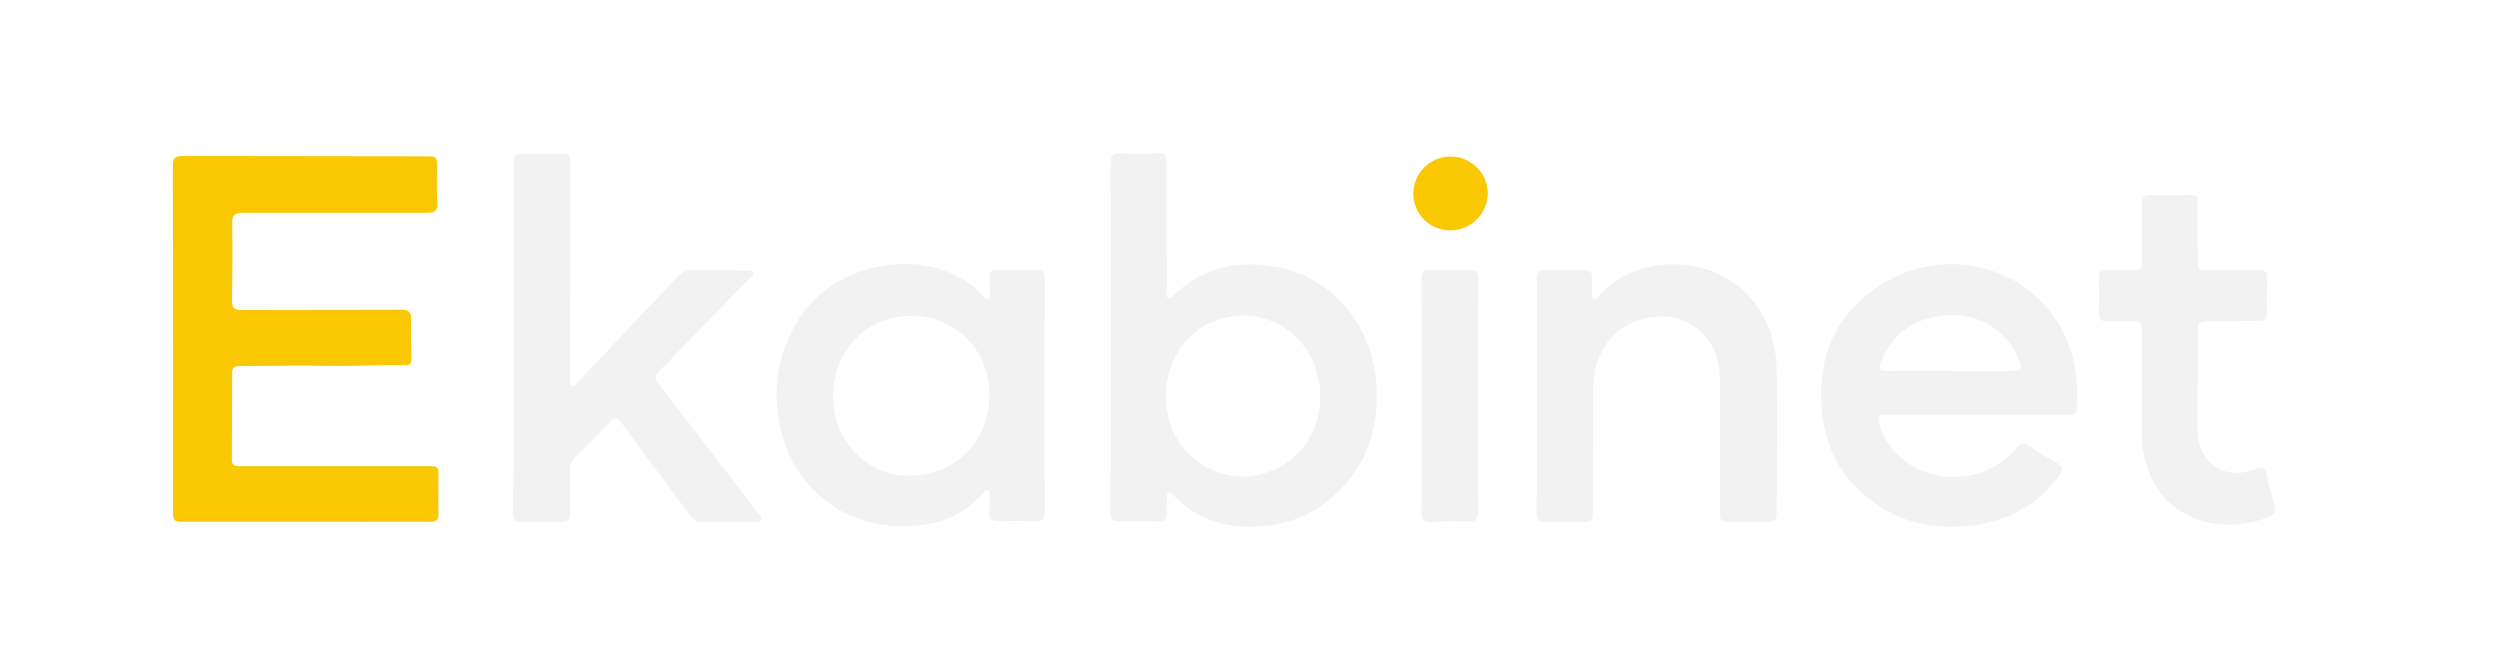
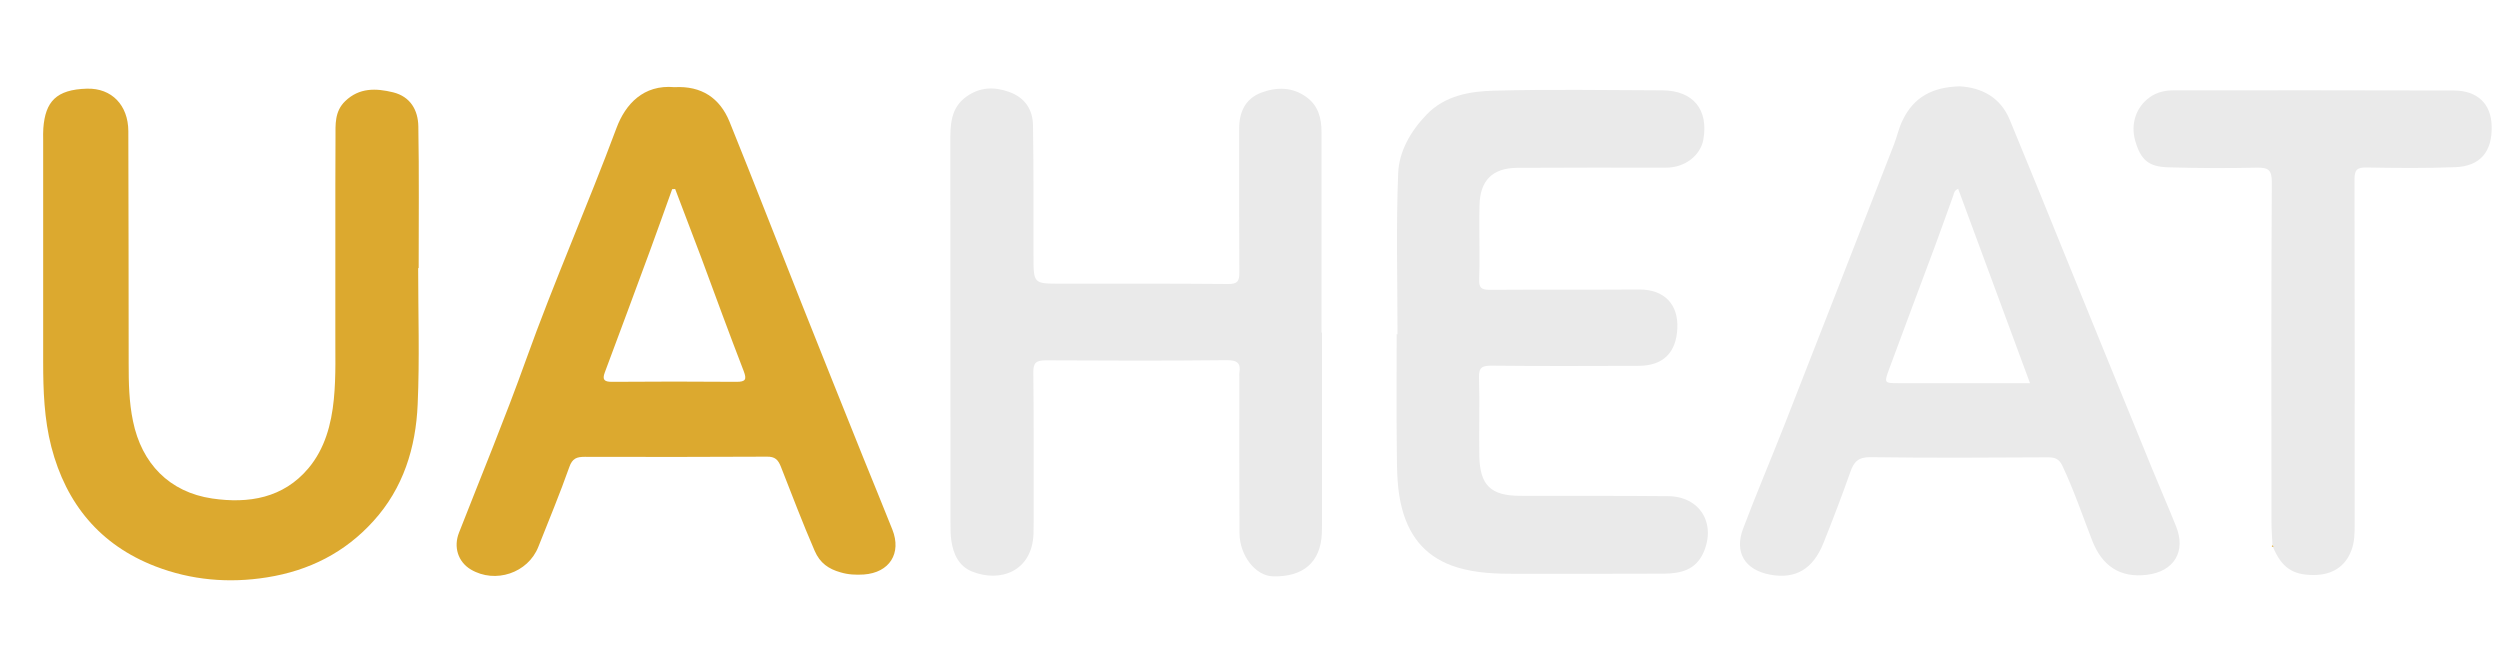
<svg xmlns="http://www.w3.org/2000/svg" version="1.1" id="Шар_1" x="0px" y="0px" viewBox="0 0 1500 400" style="enable-background:new 0 0 1500 400;" xml:space="preserve">
  <style type="text/css">
- 	.st0{fill:#FAC703;}
- 	.st1{fill:#F2F2F2;}
+ 	.st0{fill:#EAEAEA;}
+ 	.st1{fill:#DCA92F;}
</style>
-   <path class="st0" d="M103.8,203.3c0-34.6,0-69.3-0.1-103.9c0-3.9,0.9-5.8,5.2-5.8c48.8,0.1,97.6,0.1,146.4,0.2c6.9,0,6.9,0.1,6.9,7  c0,7-0.3,14,0.2,21c0.3,4.9-1.8,5.9-6.1,5.9c-36.8-0.1-73.6,0.1-110.5,0c-5,0-6.6,1.3-6.5,6.4c0.3,15.5,0.1,31-0.1,46.5  c-0.1,4.2,1.5,5.4,5.6,5.4c31.8-0.1,63.6,0,95.5-0.2c4.7,0,6.6,1.2,6.4,6.1c-0.3,7.6,0.1,15.3,0.2,23c0.1,2.9-0.9,4.4-4,4.3  c-15.8-0.5-31.6,0.7-47.5,0.3c-17.5-0.4-35,0.1-52.5,0.2c-2.6,0-3.6,1.3-3.6,3.7c-0.1,17.5-0.1,35-0.2,52.5c0,3.6,2.1,3.8,4.9,3.8  c37.5,0,75,0,112.5,0c6.6,0,6.7,0.1,6.6,6.7c-0.1,7.2-0.2,14.3,0,21.5c0.1,3.6-0.9,5.2-4.7,5.2c-50-0.1-100-0.1-149.9,0  c-3.8,0-4.8-1.5-4.7-5.1c0.1-34.8,0.1-69.6,0.1-104.4C104,203.3,103.9,203.3,103.8,203.3z" />
-   <path class="st1" d="M666.5,202.6c0-34.8,0.1-69.6-0.1-104.4c0-5,1.6-6.4,6.3-6.2c7.5,0.3,15,0.2,22.5-0.1c3.8-0.1,4.8,1.3,4.8,5  c-0.1,25.8,0,51.6,0.1,77.4c0,1.6-1,3.7,0.9,4.5s2.7-1.4,3.9-2.4c18.1-16.9,39.4-20.7,63.1-15.8c31.7,6.6,54.5,34.7,57.5,66.8  c2.9,31.9-7,57.9-33.7,76.7c-21.3,15-63.9,19.2-87.4-6.6c-0.9-1-1.8-2.4-3.3-1.8s-0.9,2.3-1,3.6c-0.1,2.5-0.2,5,0,7.5  c0.5,4.5-1.1,6.3-5.8,6.1c-7.8-0.3-15.7-0.1-23.5-0.1c-3.1,0-4.4-1.1-4.4-4.4c0.1-35.3,0.1-70.6,0.1-105.9  C666.4,202.6,666.5,202.6,666.5,202.6z M699.5,237c0.2,3,0.3,6,0.7,9c3.3,26.8,30.8,45.4,56.8,38.4c38.4-10.4,43.9-55.6,23.5-79.1  c-13.1-15.1-33.2-19.8-51.8-12.7C711.3,199.1,699.6,217,699.5,237z" />
-   <path class="st1" d="M308.3,202.4c0-35,0.1-69.9-0.1-104.9c0-3.8,1-5.5,5-5.4c8.2,0.1,16.3,0.1,24.5,0c3.5-0.1,4.6,1.4,4.6,4.8  c-0.1,43.5-0.1,86.9-0.1,130.4c0,1.4-0.9,3.3,0.9,4c1.7,0.7,2.6-1,3.6-2.1c19.7-20.8,39.5-41.5,59.1-62.4c3.2-3.4,6.5-5.1,11.3-4.9  c10.5,0.4,21,0.3,31.5,0.5c1.3,0,2.9-0.6,3.4,1.1c0.5,1.3-0.9,2-1.7,2.8c-18.3,18.9-36.6,37.8-55,56.6c-2.5,2.6-2.6,4.2-0.4,7.1  c20.3,26.2,40.5,52.5,60.6,78.8c0.7,0.9,1.8,1.7,1.2,3s-1.9,1.1-3.1,1.1c-11,0-22,0-33,0.2c-2.9,0-4.6-1.2-6.2-3.4  c-13.8-18.6-27.7-37.1-41.4-55.8c-2.6-3.5-4.2-3.7-7.2-0.5c-6.6,7-13.5,13.8-20.4,20.6c-2.6,2.5-3.6,5.2-3.5,8.9  c0.3,8.3-0.1,16.7,0.1,25c0.1,3.6-1.1,5.1-4.9,5.1c-8.2-0.1-16.3-0.1-24.5,0.1c-3.7,0.1-4.8-1.4-4.8-5.1  C308.3,272.6,308.3,237.5,308.3,202.4L308.3,202.4z" />
-   <path class="st1" d="M626.8,237.3c0,23.1-0.1,46.3,0.1,69.4c0,4.6-1.6,6.2-6.1,6c-7.3-0.2-14.7-0.1-22,0c-3.8,0.1-5.6-1.3-5.3-5.3  c0.3-3.1,0.2-6.3,0.2-9.5c0-1.3,0.8-2.9-0.8-3.6c-1.5-0.7-2.3,0.8-3.2,1.8c-8.5,9.4-19,15.8-31.5,18.1  c-42.5,7.8-78.1-14.9-88.7-52.8c-6.9-24.7-3.9-48.2,9.8-70c20.4-32.3,69.1-43.1,100.4-22.6c3.9,2.6,7.5,5.6,10.5,9.2  c0.7,0.9,1.5,2,2.9,1.4c1.1-0.5,0.7-1.7,0.7-2.7c0-3.5,0.1-7-0.1-10.5c-0.2-2.9,0.9-4.5,3.9-4.4c8.3,0,16.7,0.1,25,0.1  c4.1,0,4.3,2.6,4.3,5.7C626.8,191,626.8,214.1,626.8,237.3L626.8,237.3z M547.7,189.5c-26.5-0.6-47.1,19.6-47.9,47  c-0.7,26.5,19,48.3,44.3,48.9c27.8,0.7,49-19.5,49.5-47.1C594.2,211,574.6,190.1,547.7,189.5z" />
-   <path class="st1" d="M1186.3,248.9c-18.2,0-36.3,0-54.5,0c-5,0-5.4,0.6-4.1,5.7c4.7,17.8,22.4,30.9,42.9,31.5  c15.8,0.5,28.9-5.4,39.2-17.3c2.6-3,4.6-3.5,7.9-1.1c5.2,3.6,10.6,6.9,16.2,9.9c4,2.1,4.4,4,1.7,7.6c-13,17.7-30.7,27.5-52.1,30.1  c-19.1,2.3-37.4-0.1-54.3-10.6c-22.3-13.8-34.1-33.9-36.2-59.5c-2.6-31.6,8.7-57.6,35.9-74.6c43.2-27.1,102.1-7.3,115.2,45.6  c2.3,9.2,2.3,18.4,2.3,27.8c0,3.7-1.5,4.9-5.1,4.9C1223,248.8,1204.7,248.8,1186.3,248.9C1186.3,248.8,1186.3,248.8,1186.3,248.9z   M1169.6,222.5c0,0.1,0,0.1,0,0.2c11.2,0,22.3,0,33.5,0c11,0,11.4-0.8,6.5-10.6c-7.6-15.3-24.1-24.6-42.6-22.9  c-18.5,1.7-31.8,10.9-38.7,28.5c-1.4,3.5-0.5,4.9,3.4,4.9C1144.3,222.5,1156.9,222.5,1169.6,222.5z" />
-   <path class="st1" d="M922.2,237.7c0-23.5,0.1-47-0.1-70.4c0-3.9,1.2-5.4,5.1-5.3c7.7,0.2,15.3,0.2,23,0c3.6-0.1,5.3,1.1,5,4.9  c-0.2,3,0,6,0.1,9c0,1.2-0.6,2.8,1.2,3.4c1.4,0.5,2-0.8,2.8-1.6c20.1-24.2,62.3-25.1,85.5-4.5c14.6,13,20.8,30.1,21.2,49  c0.6,28.6,0,57.3,0,85.9c0,3.8-1.5,5-5.1,4.9c-8-0.1-16-0.1-24,0.1c-3.6,0.1-5-1.1-5-4.9c0.2-25.8,0.2-51.6,0.2-77.4  c0-11-1.6-21.7-9.8-30.1c-10-10.2-22.4-12.9-35.9-9.5c-14.8,3.6-24.3,13.3-28.6,27.9c-2.8,9.6-1.8,19.5-1.9,29.3  c-0.1,20-0.2,40-0.2,59.9c0,3.4-1.2,4.8-4.6,4.8c-8-0.1-16-0.1-24,0.1c-3.9,0.1-5.1-1.4-5.1-5.3C922.2,284.3,922.1,261,922.2,237.7  C922.1,237.7,922.2,237.7,922.2,237.7z" />
-   <path class="st1" d="M1318.5,228.7c0,9.7-0.1,19.3,0,29c0.2,20.1,16,31,34.8,23.8c4.3-1.7,6-0.9,6.8,3.6c1.3,6.4,2.9,12.6,4.7,18.9  c0.8,2.8,0,4.5-2.5,5.6c-22.6,10.2-54.6,6-69-18.3c-5.6-9.4-8-19.7-8.1-30.5c-0.2-20.6-0.2-41.3,0-61.9c0.1-5.3-1.7-6.7-6.6-6.3  c-4.8,0.4-9.7,0-14.5,0.1c-3.3,0.1-4.9-0.9-4.8-4.6c0.2-7.2,0.2-14.3,0-21.5c-0.1-3.6,1.6-4.6,4.9-4.5c5,0.1,10-0.3,15,0  c4.5,0.3,6.2-1,6.1-5.8c-0.3-11.3,0.1-22.6-0.1-34c-0.1-4.3,1.4-5.5,5.5-5.3c7,0.3,14,0.1,21,0c6.8,0,6.8,0,6.8,6.6  c0,11.3,0.2,22.6,0.1,34c-0.1,3.7,1.4,4.6,4.7,4.6c10.7-0.1,21.3,0.1,32-0.1c3.7-0.1,5.1,1,5,4.8c-0.2,7-0.3,14-0.1,21  c0.1,3.5-1.2,4.7-4.7,4.7c-10.5-0.1-21,0.2-31.5,0.1c-3.8,0-5.4,1.2-5.3,5.2c0.2,10.3,0.1,20.6,0.1,31  C1318.6,228.7,1318.6,228.7,1318.5,228.7z" />
-   <path class="st1" d="M852.9,237.4c0-23.1,0.1-46.3-0.1-69.4c0-4.5,1-6.3,5.9-6c7.5,0.4,15,0.2,22.5,0c4-0.1,5.7,1,5.7,5.3  c-0.1,46.6-0.2,93.3,0,139.9c0,4.5-1.6,5.8-5.8,5.7c-7.3-0.2-14.7-0.2-22,0.1c-4.7,0.2-6.4-1.1-6.3-6.1  C853.1,283.8,852.9,260.6,852.9,237.4C852.8,237.4,852.8,237.4,852.9,237.4z" />
-   <path class="st0" d="M870.4,138.2c-12.5,0.1-22.3-9.5-22.4-21.9c-0.1-12.2,9.9-22.3,22.2-22.4c12.2-0.1,22.4,9.9,22.5,22  C892.6,128.1,882.7,138.1,870.4,138.2z" />
+   <path class="st0" d="M793.2,199.5c0,37.2,0,74.3,0,111.5c0,3.1,0,6.1-0.1,9.2c-0.8,17.1-11.1,26.1-29.4,25.6  c-10.3-0.3-19.9-12.3-20-25.9c-0.2-31.3-0.1-62.5-0.1-93.8c0-0.7-0.1-1.4,0-2.1c1-6-1-7.9-7.5-7.9c-36.2,0.4-72.5,0.3-108.7,0.1  c-6,0-7.5,1.7-7.4,7.5c0.3,28,0.2,56,0.2,83.9c0,4.2,0,8.5-0.1,12.7c-0.8,22.3-19.7,29.5-36.9,22.6c-7.9-3.2-11.2-10.4-12.4-18.5  c-0.5-3.5-0.5-7-0.5-10.6c0-76.2-0.1-152.4-0.1-228.5c0-10.2,0-20.4,9.6-27.3c8.1-5.8,16.7-6.1,25.8-2.8  c9.4,3.4,14.1,10.6,14.2,20.1c0.4,26.1,0.3,52.2,0.3,78.3c0,16.7,0,16.6,16.4,16.6c33.4,0,66.8-0.1,100.2,0.2c5.8,0.1,7-1.7,6.9-7.1  c-0.2-28.7-0.1-57.4-0.1-86.1c0-9.9,3.6-17.9,13.2-21.6c9.4-3.5,19-3.5,27.5,2.9c6.8,5.1,8.7,12.5,8.7,20.5c0,40.2,0,80.4,0,120.6  C793.1,199.5,793.1,199.5,793.2,199.5z" />
+   <path class="st1" d="M404.7,52.3c16.2-0.9,27.2,6.5,33,20.7c14.7,36.3,28.8,72.8,43.3,109.2c12.3,30.9,24.6,61.7,37,92.5  c5.8,14.4,11.7,28.6,17.4,43c5.7,14.3-1.7,25.9-17.1,27c-4.7,0.3-9.4,0.1-14-1.3c-7.1-2-12.3-5.5-15.5-12.9  c-7.2-16.6-13.6-33.5-20.2-50.3c-1.7-4.4-3.6-6.3-8.5-6.2c-36.4,0.2-72.9,0.2-109.3,0.1c-4.7,0-7.4,0.9-9.2,6.1  c-5.7,16.1-12.3,32-18.6,47.9c-6.2,15.7-25.8,22.3-40.5,13.6c-7.7-4.6-10.5-13.5-7.1-22.1c13.5-34.5,27.7-68.8,40.2-103.7  c16.8-46.9,36.9-92.4,54.3-139.1C375.2,62.6,386,50.6,404.7,52.3z M405.1,113.4c-0.6,0-1.2,0.1-1.8,0.1  c-4.4,12.3-8.8,24.6-13.3,36.9c-9,24.4-18,48.7-27.1,73c-1.7,4.5-0.3,5.7,4.3,5.7c24.9-0.2,49.8-0.2,74.7,0c5.6,0,6.2-1.5,4.3-6.5  c-8.7-22.5-17-45.2-25.4-67.9C415.5,140.9,410.3,127.2,405.1,113.4z" />
+   <path class="st1" d="M250.9,160.8c0,27.3,0.9,54.6-0.3,81.8c-1.1,26-8.6,50.3-26.6,70.1c-17.1,18.9-38.6,29.7-63.7,33.7  c-23,3.7-45.6,1.7-67.1-6.6c-33.1-12.8-53.5-37.4-62.4-71.7c-4.3-16.7-4.9-33.8-4.9-50.9c0-44.4,0-88.9,0-133.3c0-2.4-0.1-4.7,0.1-7  c1.2-15.9,7.7-23.2,26.2-23.7c14.9-0.4,24.7,10,24.8,25.4c0.2,46.6,0.1,93.1,0.2,139.7c0,11.5,0.2,22.9,2.6,34.4  c5.2,25.4,21.8,42.6,47.5,46.4c21.9,3.2,42.7-0.2,57.8-18.2c9.8-11.7,13.7-26.2,15.2-41.3c1.4-14.1,0.8-28.2,0.9-42.3  c0.1-38.3-0.1-76.6,0.1-115c0-7.6-0.6-15.4,5.8-21.6c8.5-8.2,18.5-7.8,28.8-5.3c10.4,2.6,14.9,10.7,15.1,20.3  c0.5,28.4,0.2,56.9,0.2,85.3C251.1,160.8,251,160.8,250.9,160.8z" />
+   <path class="st0" d="M1176,51.8c12.7,0.8,24.2,6.3,29.9,20.2c11,26.5,21.7,53,32.5,79.6c17.6,43.2,35.2,86.5,52.9,129.7  c4.7,11.5,9.7,22.9,14.3,34.4c6.2,15.2-1.2,27.3-17.6,29.2c-15.9,1.9-26.7-5.2-32.7-20.6c-5.8-15-11-30.3-17.9-44.9  c-1.9-4-4.3-5-8.6-5c-35.5,0.2-71,0.4-106.5-0.1c-7.3-0.1-10,2.8-12.1,8.9c-5.1,14.4-10.5,28.6-16.2,42.8  c-6.3,15.6-16.8,21.6-31.9,18.8c-15.1-2.8-21.7-13.3-16.2-27.7c7.8-20.7,16.5-41.1,24.6-61.7c22.1-56.3,44-112.7,66-169  c1.8-4.7,2.8-9.7,5.1-14.3C1148.3,58.2,1159.5,52.2,1176,51.8z M1174.9,113.3c-2.4,0.9-2.5,2.7-3,4.2c-3.7,10.1-7.2,20.3-11,30.4  c-9.1,24.5-18.4,49-27.4,73.5c-3.1,8.4-2.9,8.5,5.3,8.5c13.6,0,27.3,0,40.9,0c12.6,0,25.2,0,38.3,0  C1203.5,190.6,1189.2,152,1174.9,113.3z" />
+   <path class="st0" d="M838.5,200.6c0-32.2-0.9-64.4,0.4-96.6c0.5-13.2,7.5-25.3,17-35.2c11.1-11.5,25.9-14,40.5-14.4  c33.6-0.9,67.3-0.3,100.9-0.2c18.7,0.1,27.9,11.6,24.7,29.6c-1.6,8.9-10.4,16.9-22.7,16.8c-29.6,0-59.3-0.1-88.9,0.1  c-15,0.1-22.4,7.6-22.7,22.6c-0.1,4-0.1,8-0.1,12c0,10.8,0.3,21.6-0.1,32.4c-0.2,5,1.4,6.2,6.3,6.2c29.9-0.2,59.7,0,89.6-0.2  c15.4-0.1,23.7,9.1,23,23.4c-0.7,14.4-8.4,22.4-23.3,22.4c-29.4,0.1-58.8,0.2-88.2-0.1c-5.6,0-7.7,1-7.5,7.2  c0.5,15.7-0.1,31.5,0.2,47.2c0.4,17.4,6.9,23.6,24.3,23.7c29.6,0.1,59.3-0.1,88.9,0.2c19.1,0.1,29,16.3,21.3,33.8  c-4.7,10.6-13.8,12.6-23.8,12.7c-29.4,0.1-58.8,0.1-88.2,0.1c-12,0-23.9-0.3-35.6-3.8c-17.8-5.4-28.4-17.2-33.2-35  c-3.1-11.4-3.1-23-3.2-34.5c-0.3-23.5-0.1-47-0.1-70.5C838.2,200.6,838.3,200.6,838.5,200.6z" />
+   <path class="st0" d="M1363.5,327.2c-0.2-4.5-0.6-8.9-0.6-13.4c-0.1-68.2-0.2-136.3,0.2-204.5c0-7.6-2.3-8.8-9.1-8.7  c-17.6,0.4-35.3,0.3-52.9-0.2c-11.9-0.3-16.6-4.4-19.9-15.7c-3-10.3,0.4-20.4,8.6-26.3c4.4-3.2,9.4-4.2,14.6-4.2  c56,0,111.9-0.1,167.9,0.1c14.4,0.1,22.4,8.1,22.7,21.4c0.4,15.2-6.8,24-21.7,24.6c-17.8,0.7-35.7,0.5-53.6,0.2  c-5.6-0.1-7,1.6-7,7.2c0.2,68.9,0.1,137.8,0.1,206.6c0,5.4,0,10.9-2,16c-3.6,9.6-11.5,14.7-22.5,14.7c-12.7,0.1-19.4-4.5-24.6-17  c0.1-0.1,0.3-0.3,0.3-0.3C1363.9,327.6,1363.7,327.4,1363.5,327.2z" />
+   <path class="st1" d="M1363.5,327.2c0.2,0.2,0.4,0.4,0.6,0.6c0,0-0.2,0.2-0.3,0.3C1363,328,1362.8,327.7,1363.5,327.2z" />
</svg>
